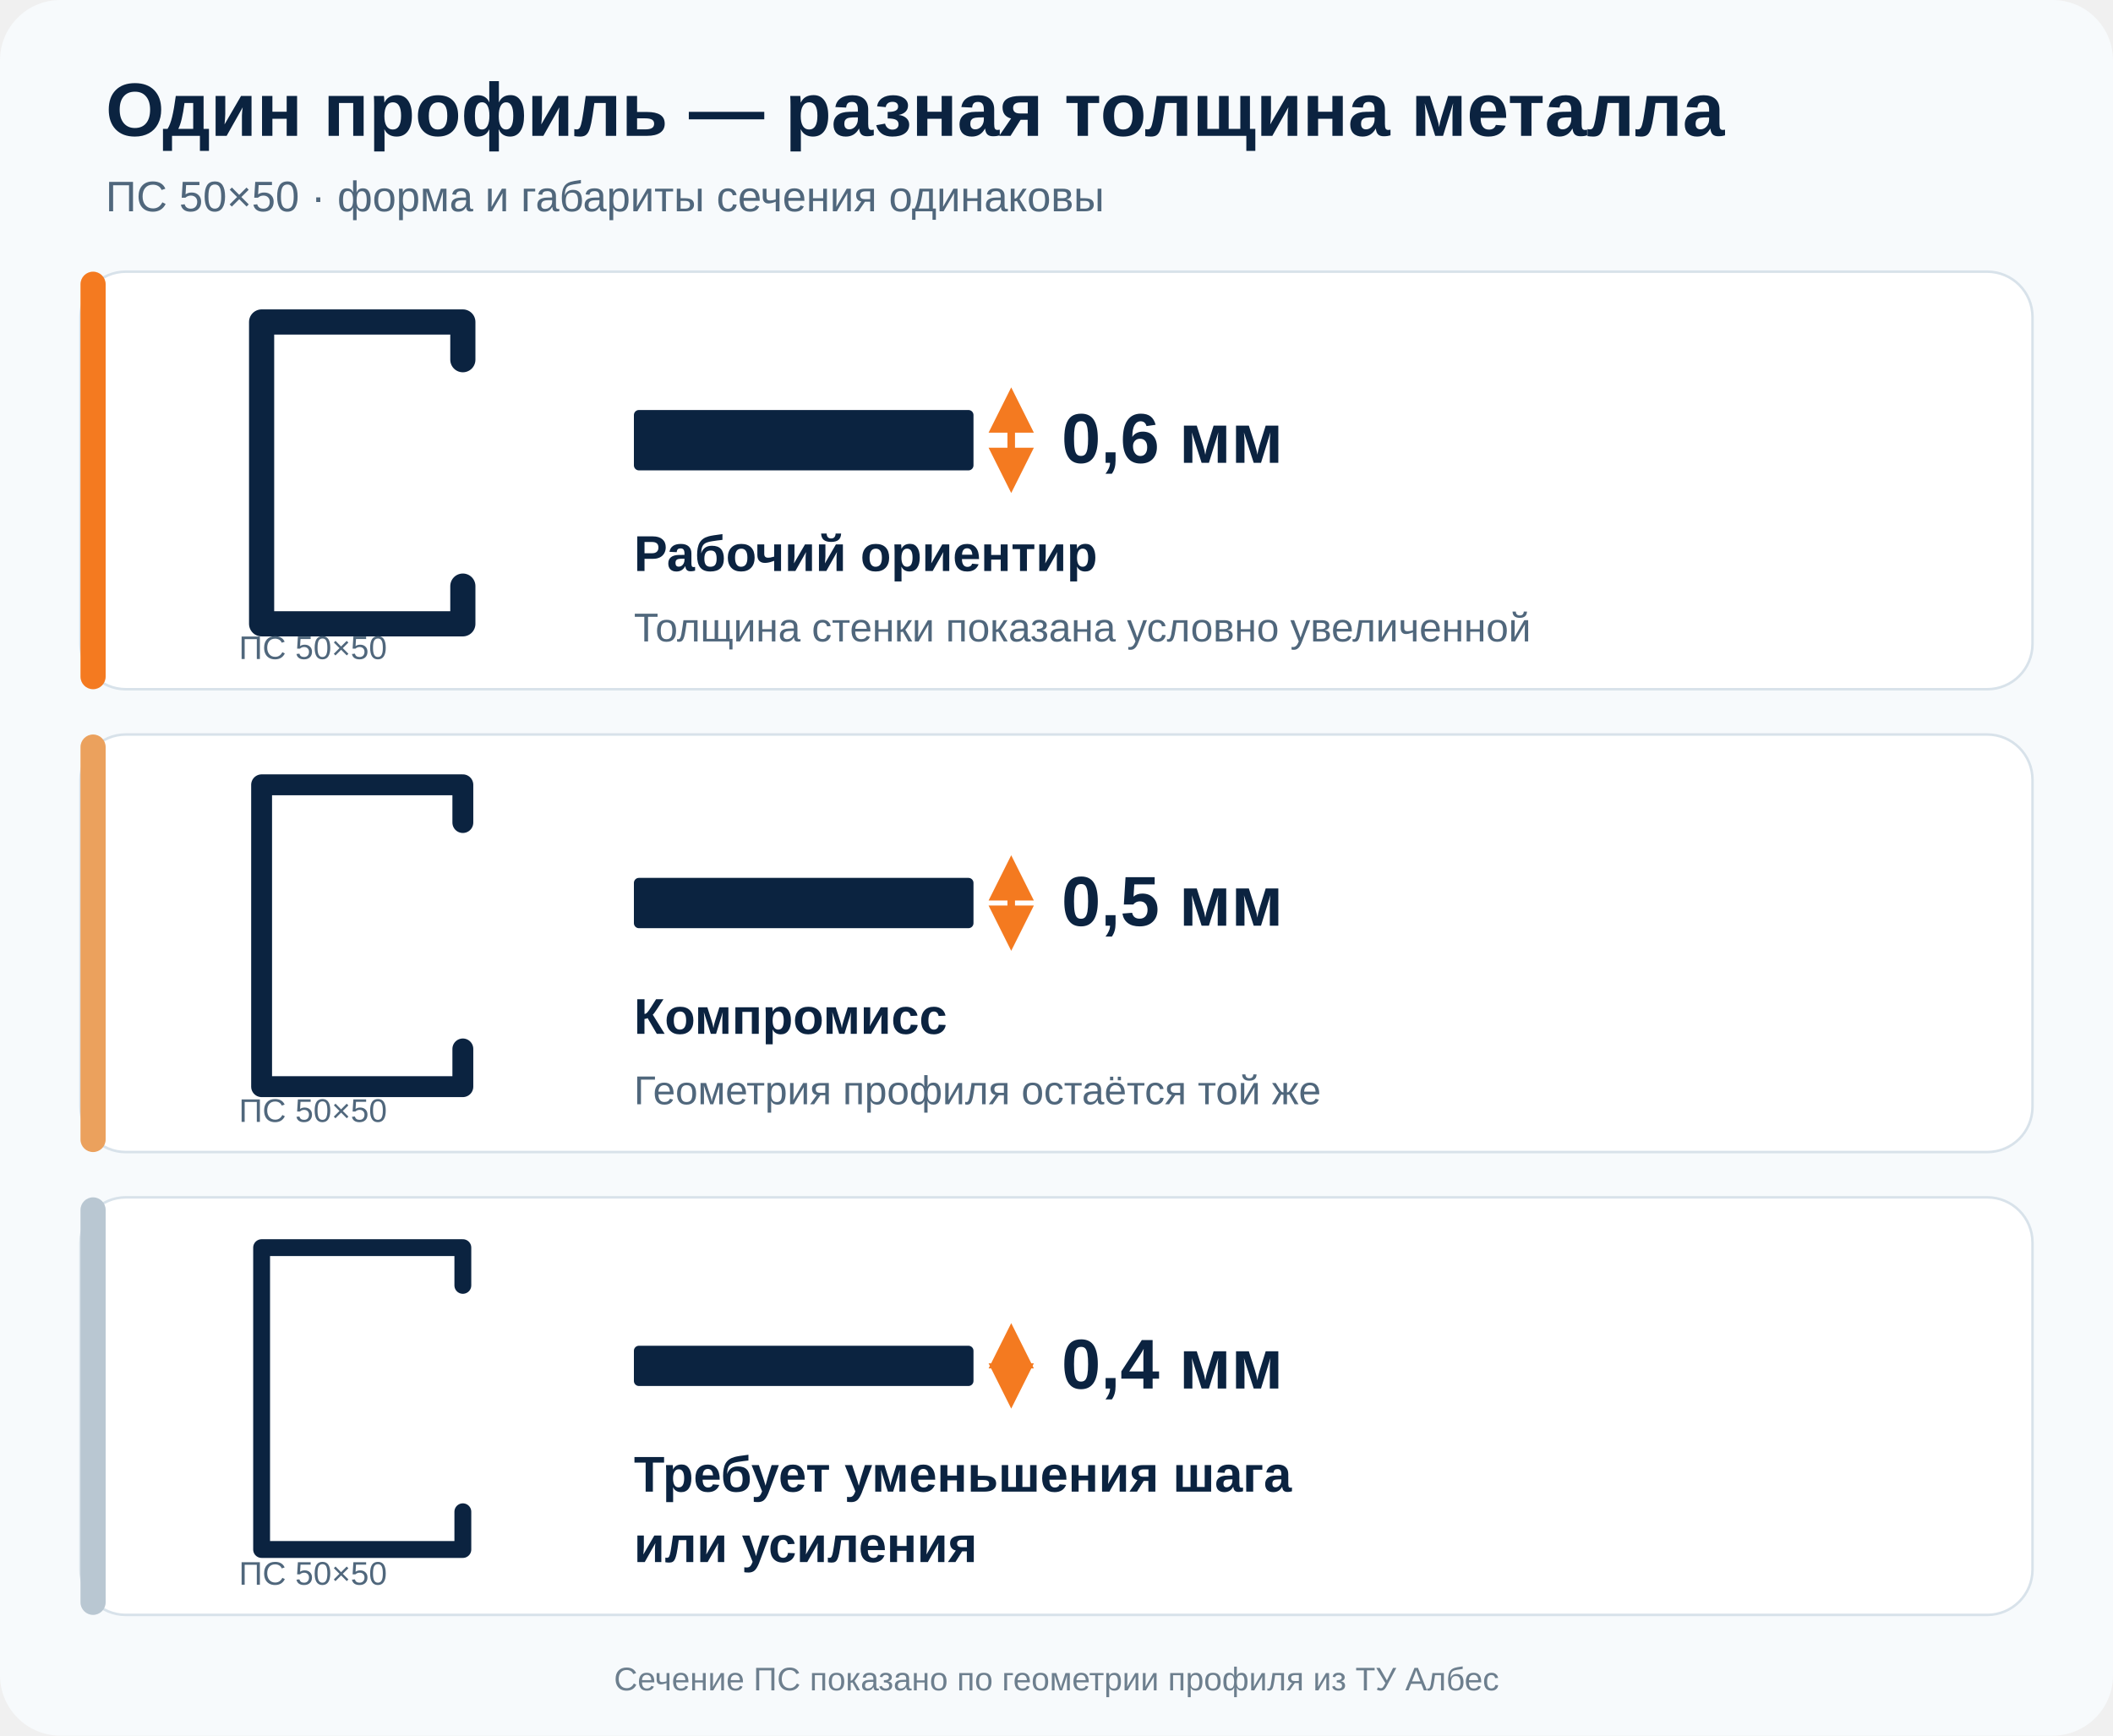
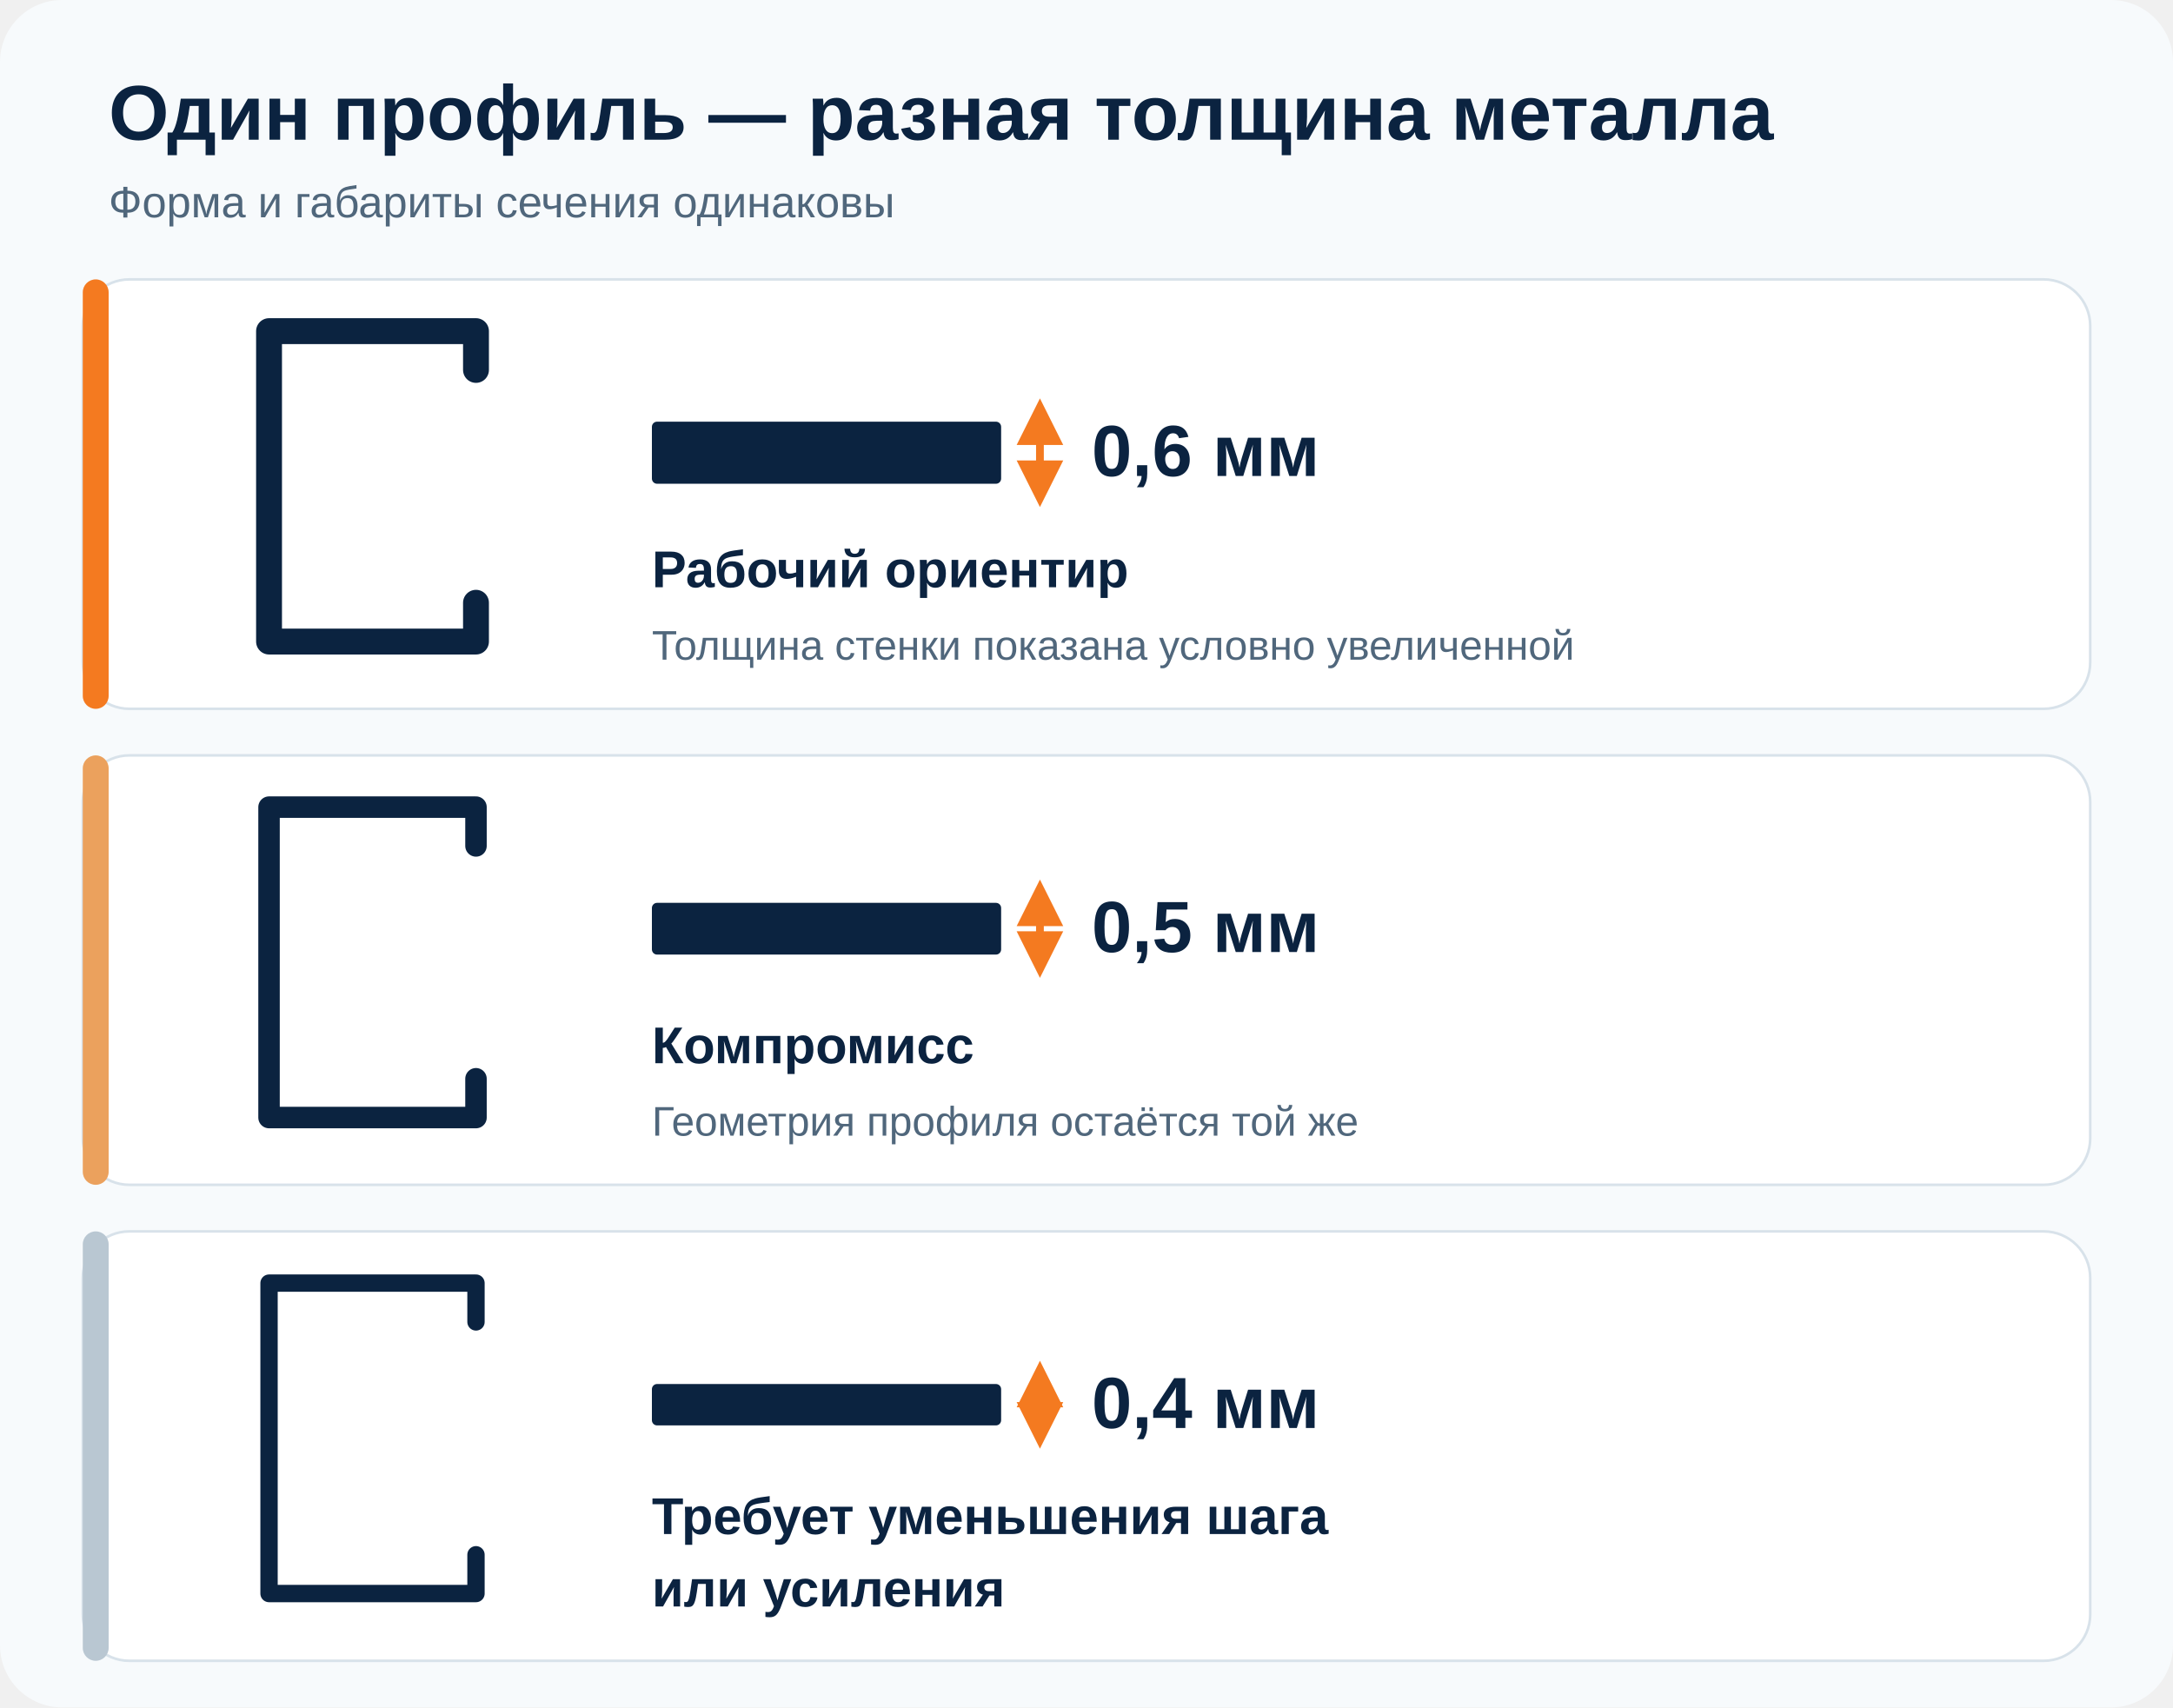
- <svg xmlns="http://www.w3.org/2000/svg" width="840" height="690" viewBox="0 0 840 690" role="img" aria-labelledby="title desc">
+ <svg xmlns="http://www.w3.org/2000/svg" width="840" height="660" viewBox="0 0 840 660" role="img" aria-labelledby="title desc">
  <defs>
    <marker id="arrowOrange" viewBox="0 0 10 10" refX="5" refY="5" markerWidth="6" markerHeight="6" orient="auto-start-reverse">
      <path d="M 0 0 L 10 5 L 0 10 z" fill="#F47A20" />
    </marker>
    <filter id="shadow" x="-10%" y="-10%" width="120%" height="130%">
      <feDropShadow dx="0" dy="2" stdDeviation="3" flood-color="#0B2340" flood-opacity=".10" />
    </filter>
  </defs>
-   <rect width="840" height="690" rx="24" fill="#F7FAFC" />
+   <rect width="840" height="660" rx="24" fill="#F7FAFC" />
  <text x="42" y="54" font-family="Arial, 'DejaVu Sans', sans-serif" font-size="30" font-weight="700" fill="#0B2340">Один профиль — разная толщина металла</text>
-   <text x="42" y="84" font-family="Arial, 'DejaVu Sans', sans-serif" font-size="17" fill="#50677C">ПС 50×50 · форма и габариты сечения одинаковы</text>
+   <text x="42" y="84" font-family="Arial, 'DejaVu Sans', sans-serif" font-size="17" fill="#50677C">Форма и габариты сечения одинаковы</text>
  <g transform="translate(32 108)">
    <rect width="776" height="166" rx="18" fill="#FFFFFF" stroke="#D8E2EA" />
    <rect width="10" height="166" rx="5" fill="#F47A20" />
    <g transform="translate(40 -10)">
      <path d="M112 45 V30 H32 V150 H112 V135" fill="none" stroke="#0B2340" stroke-width="10" stroke-linejoin="round" stroke-linecap="round" />
-       <text x="23" y="164" font-family="Arial, 'DejaVu Sans', sans-serif" font-size="13" fill="#50677C">ПС 50×50</text>
    </g>
    <g transform="translate(220 35)">
      <rect x="0" y="20" width="135" height="24" rx="2" fill="#0B2340" />
      <line x1="150" y1="20" x2="150" y2="44" stroke="#F47A20" stroke-width="3" marker-start="url(#arrowOrange)" marker-end="url(#arrowOrange)" />
      <text x="170" y="41" font-family="Arial, 'DejaVu Sans', sans-serif" font-size="28" font-weight="700" fill="#0B2340">0,6 мм</text>
      <text x="0" y="84" font-family="Arial, 'DejaVu Sans', sans-serif" font-size="20" font-weight="700" fill="#0B2340">Рабочий ориентир</text>
      <text x="0" y="112" font-family="Arial, 'DejaVu Sans', sans-serif" font-size="16" fill="#50677C">Толщина стенки показана условно увеличенной</text>
    </g>
  </g>
  <g transform="translate(32 292)">
    <rect width="776" height="166" rx="18" fill="#FFFFFF" stroke="#D8E2EA" />
    <rect width="10" height="166" rx="5" fill="#EBA15D" />
    <g transform="translate(40 -10)">
      <path d="M112 45 V30 H32 V150 H112 V135" fill="none" stroke="#0B2340" stroke-width="8.3" stroke-linejoin="round" stroke-linecap="round" />
-       <text x="23" y="164" font-family="Arial, 'DejaVu Sans', sans-serif" font-size="13" fill="#50677C">ПС 50×50</text>
    </g>
    <g transform="translate(220 35)">
      <rect x="0" y="22" width="135" height="20" rx="2" fill="#0B2340" />
      <line x1="150" y1="22" x2="150" y2="42" stroke="#F47A20" stroke-width="3" marker-start="url(#arrowOrange)" marker-end="url(#arrowOrange)" />
      <text x="170" y="41" font-family="Arial, 'DejaVu Sans', sans-serif" font-size="28" font-weight="700" fill="#0B2340">0,5 мм</text>
      <text x="0" y="84" font-family="Arial, 'DejaVu Sans', sans-serif" font-size="20" font-weight="700" fill="#0B2340">Компромисс</text>
      <text x="0" y="112" font-family="Arial, 'DejaVu Sans', sans-serif" font-size="16" fill="#50677C">Геометрия профиля остаётся той же</text>
    </g>
  </g>
  <g transform="translate(32 476)">
    <rect width="776" height="166" rx="18" fill="#FFFFFF" stroke="#D8E2EA" />
    <rect width="10" height="166" rx="5" fill="#B9C7D2" />
    <g transform="translate(40 -10)">
      <path d="M112 45 V30 H32 V150 H112 V135" fill="none" stroke="#0B2340" stroke-width="6.7" stroke-linejoin="round" stroke-linecap="round" />
-       <text x="23" y="164" font-family="Arial, 'DejaVu Sans', sans-serif" font-size="13" fill="#50677C">ПС 50×50</text>
    </g>
    <g transform="translate(220 35)">
      <rect x="0" y="24" width="135" height="16" rx="2" fill="#0B2340" />
      <line x1="150" y1="24" x2="150" y2="40" stroke="#F47A20" stroke-width="3" marker-start="url(#arrowOrange)" marker-end="url(#arrowOrange)" />
      <text x="170" y="41" font-family="Arial, 'DejaVu Sans', sans-serif" font-size="28" font-weight="700" fill="#0B2340">0,4 мм</text>
      <text x="0" y="82" font-family="Arial, 'DejaVu Sans', sans-serif" font-size="20" font-weight="700" fill="#0B2340">Требует уменьшения шага</text>
      <text x="0" y="110" font-family="Arial, 'DejaVu Sans', sans-serif" font-size="20" font-weight="700" fill="#0B2340">или усиления</text>
    </g>
  </g>
-   <text x="420" y="672" text-anchor="middle" font-family="Arial, 'DejaVu Sans', sans-serif" font-size="13" fill="#6D7F8E">Сечение ПС показано по геометрии профиля из ТУ Албес</text>
</svg>
